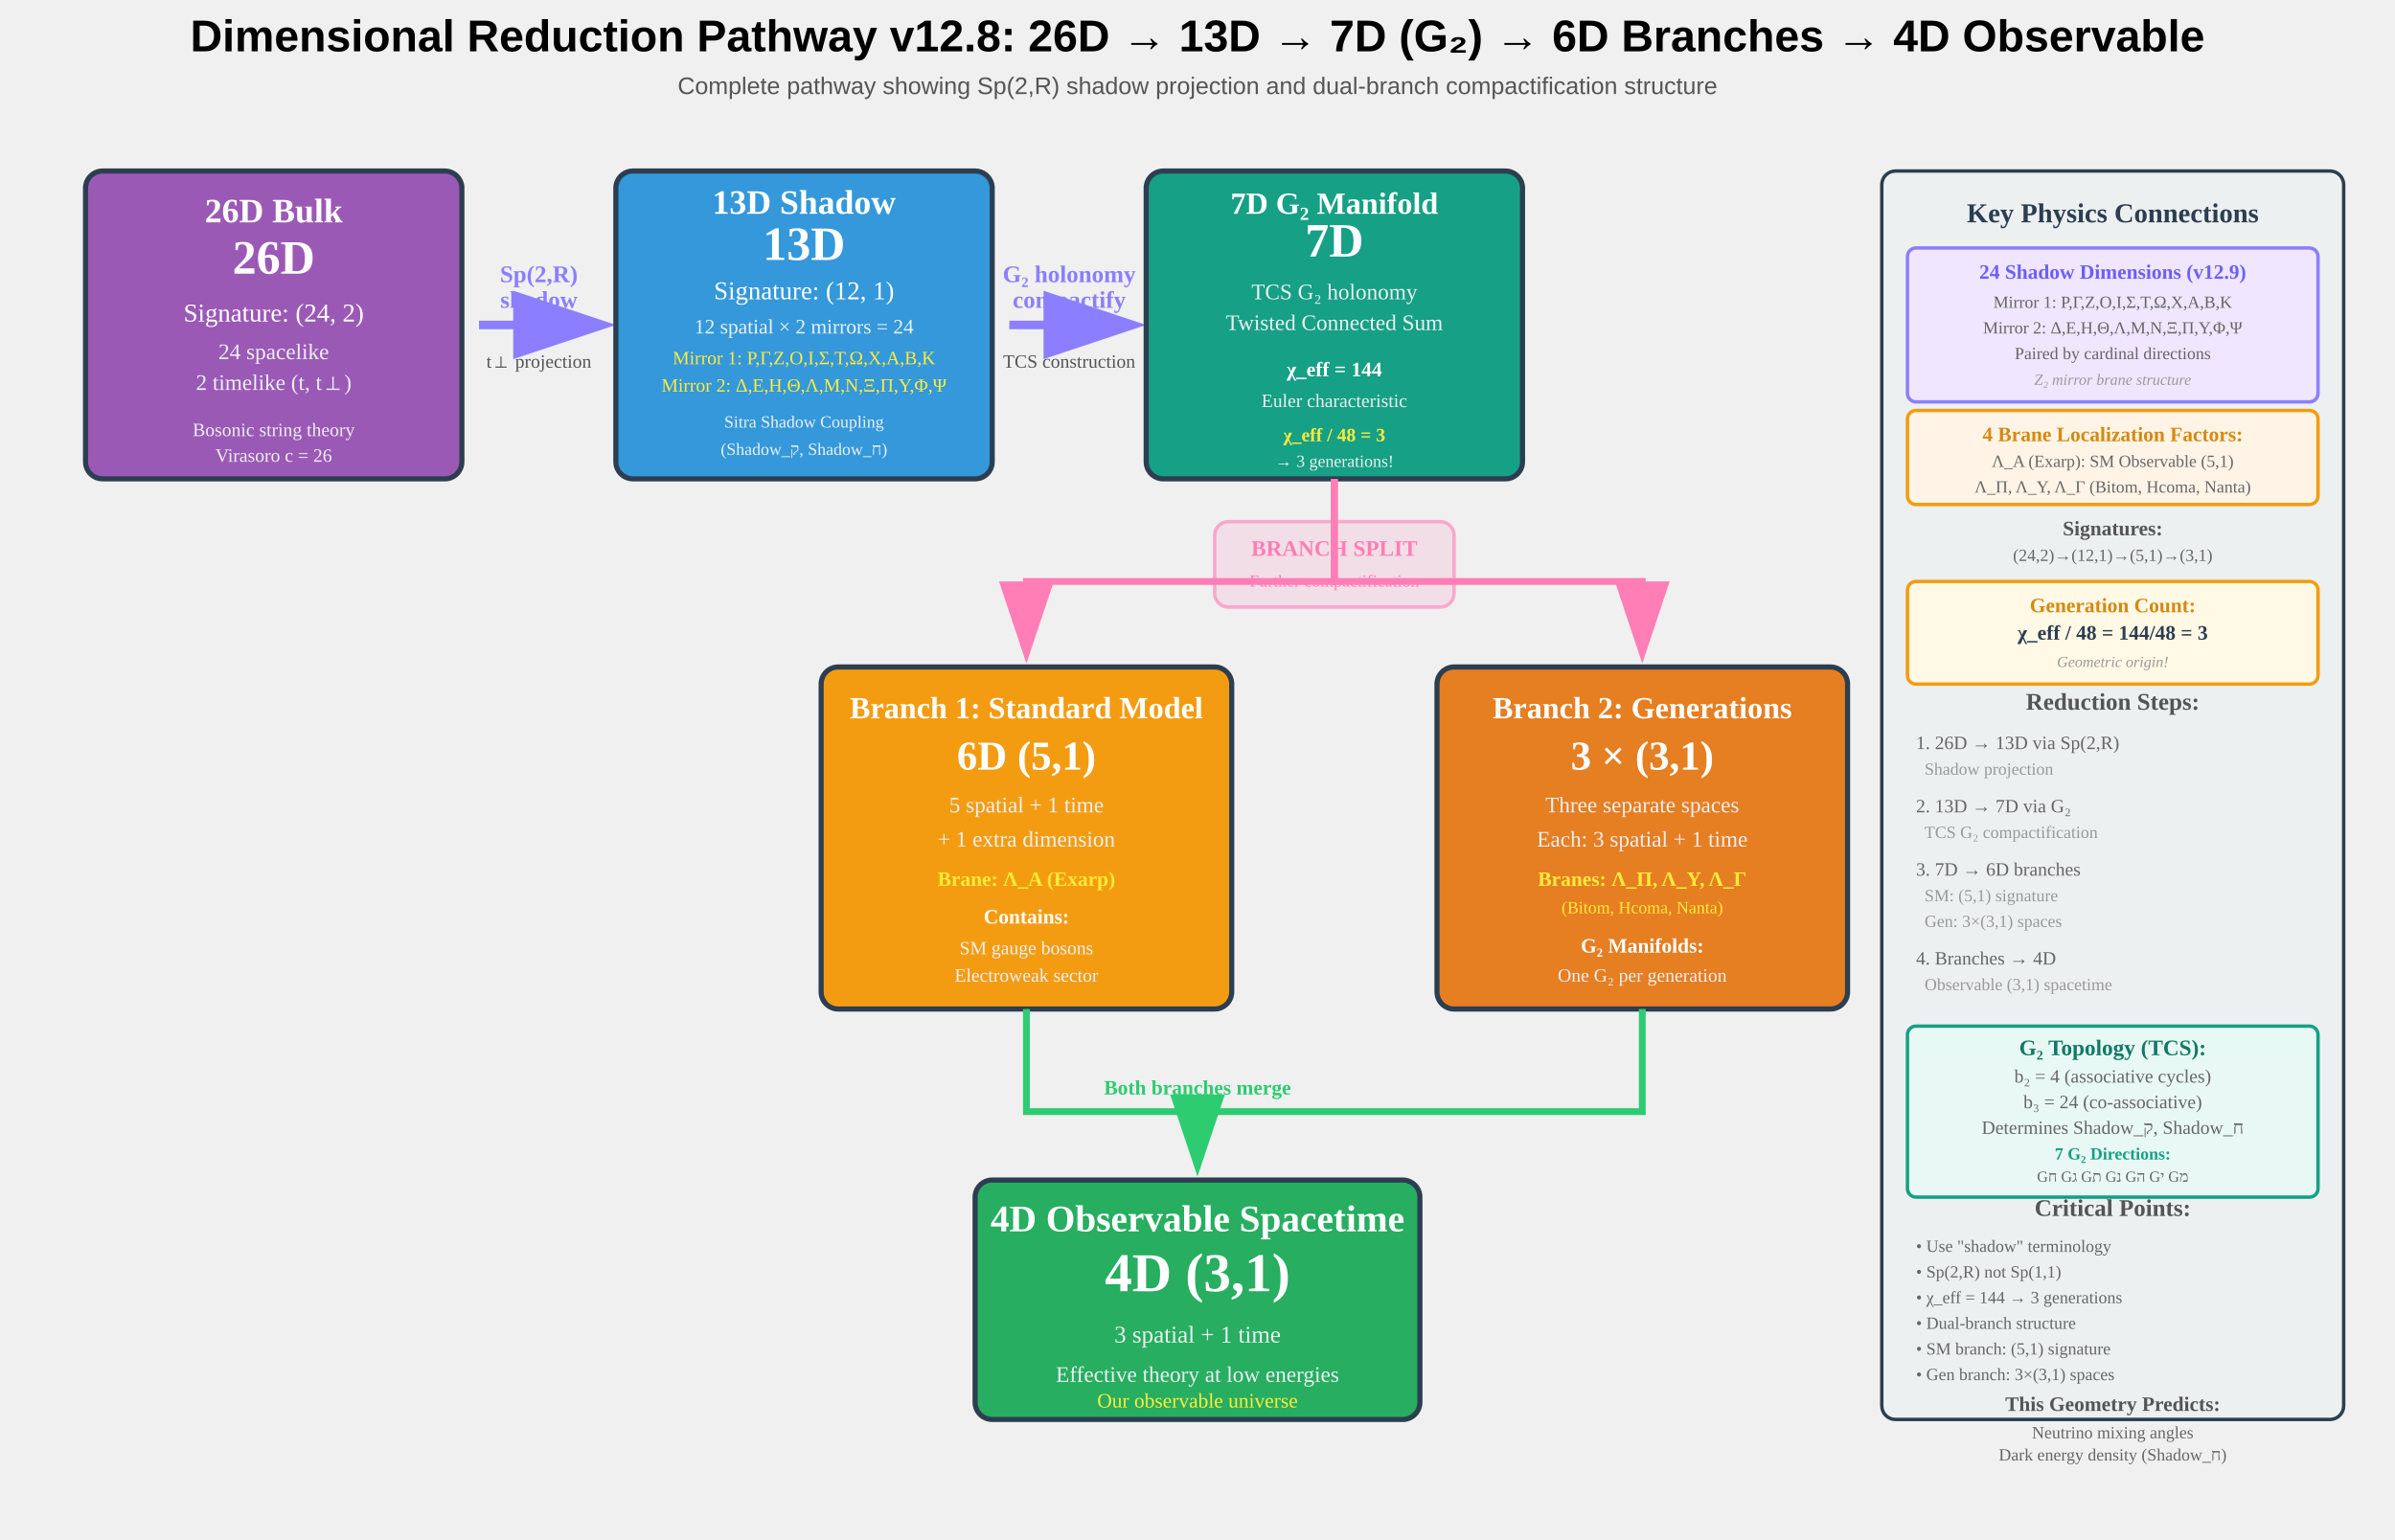
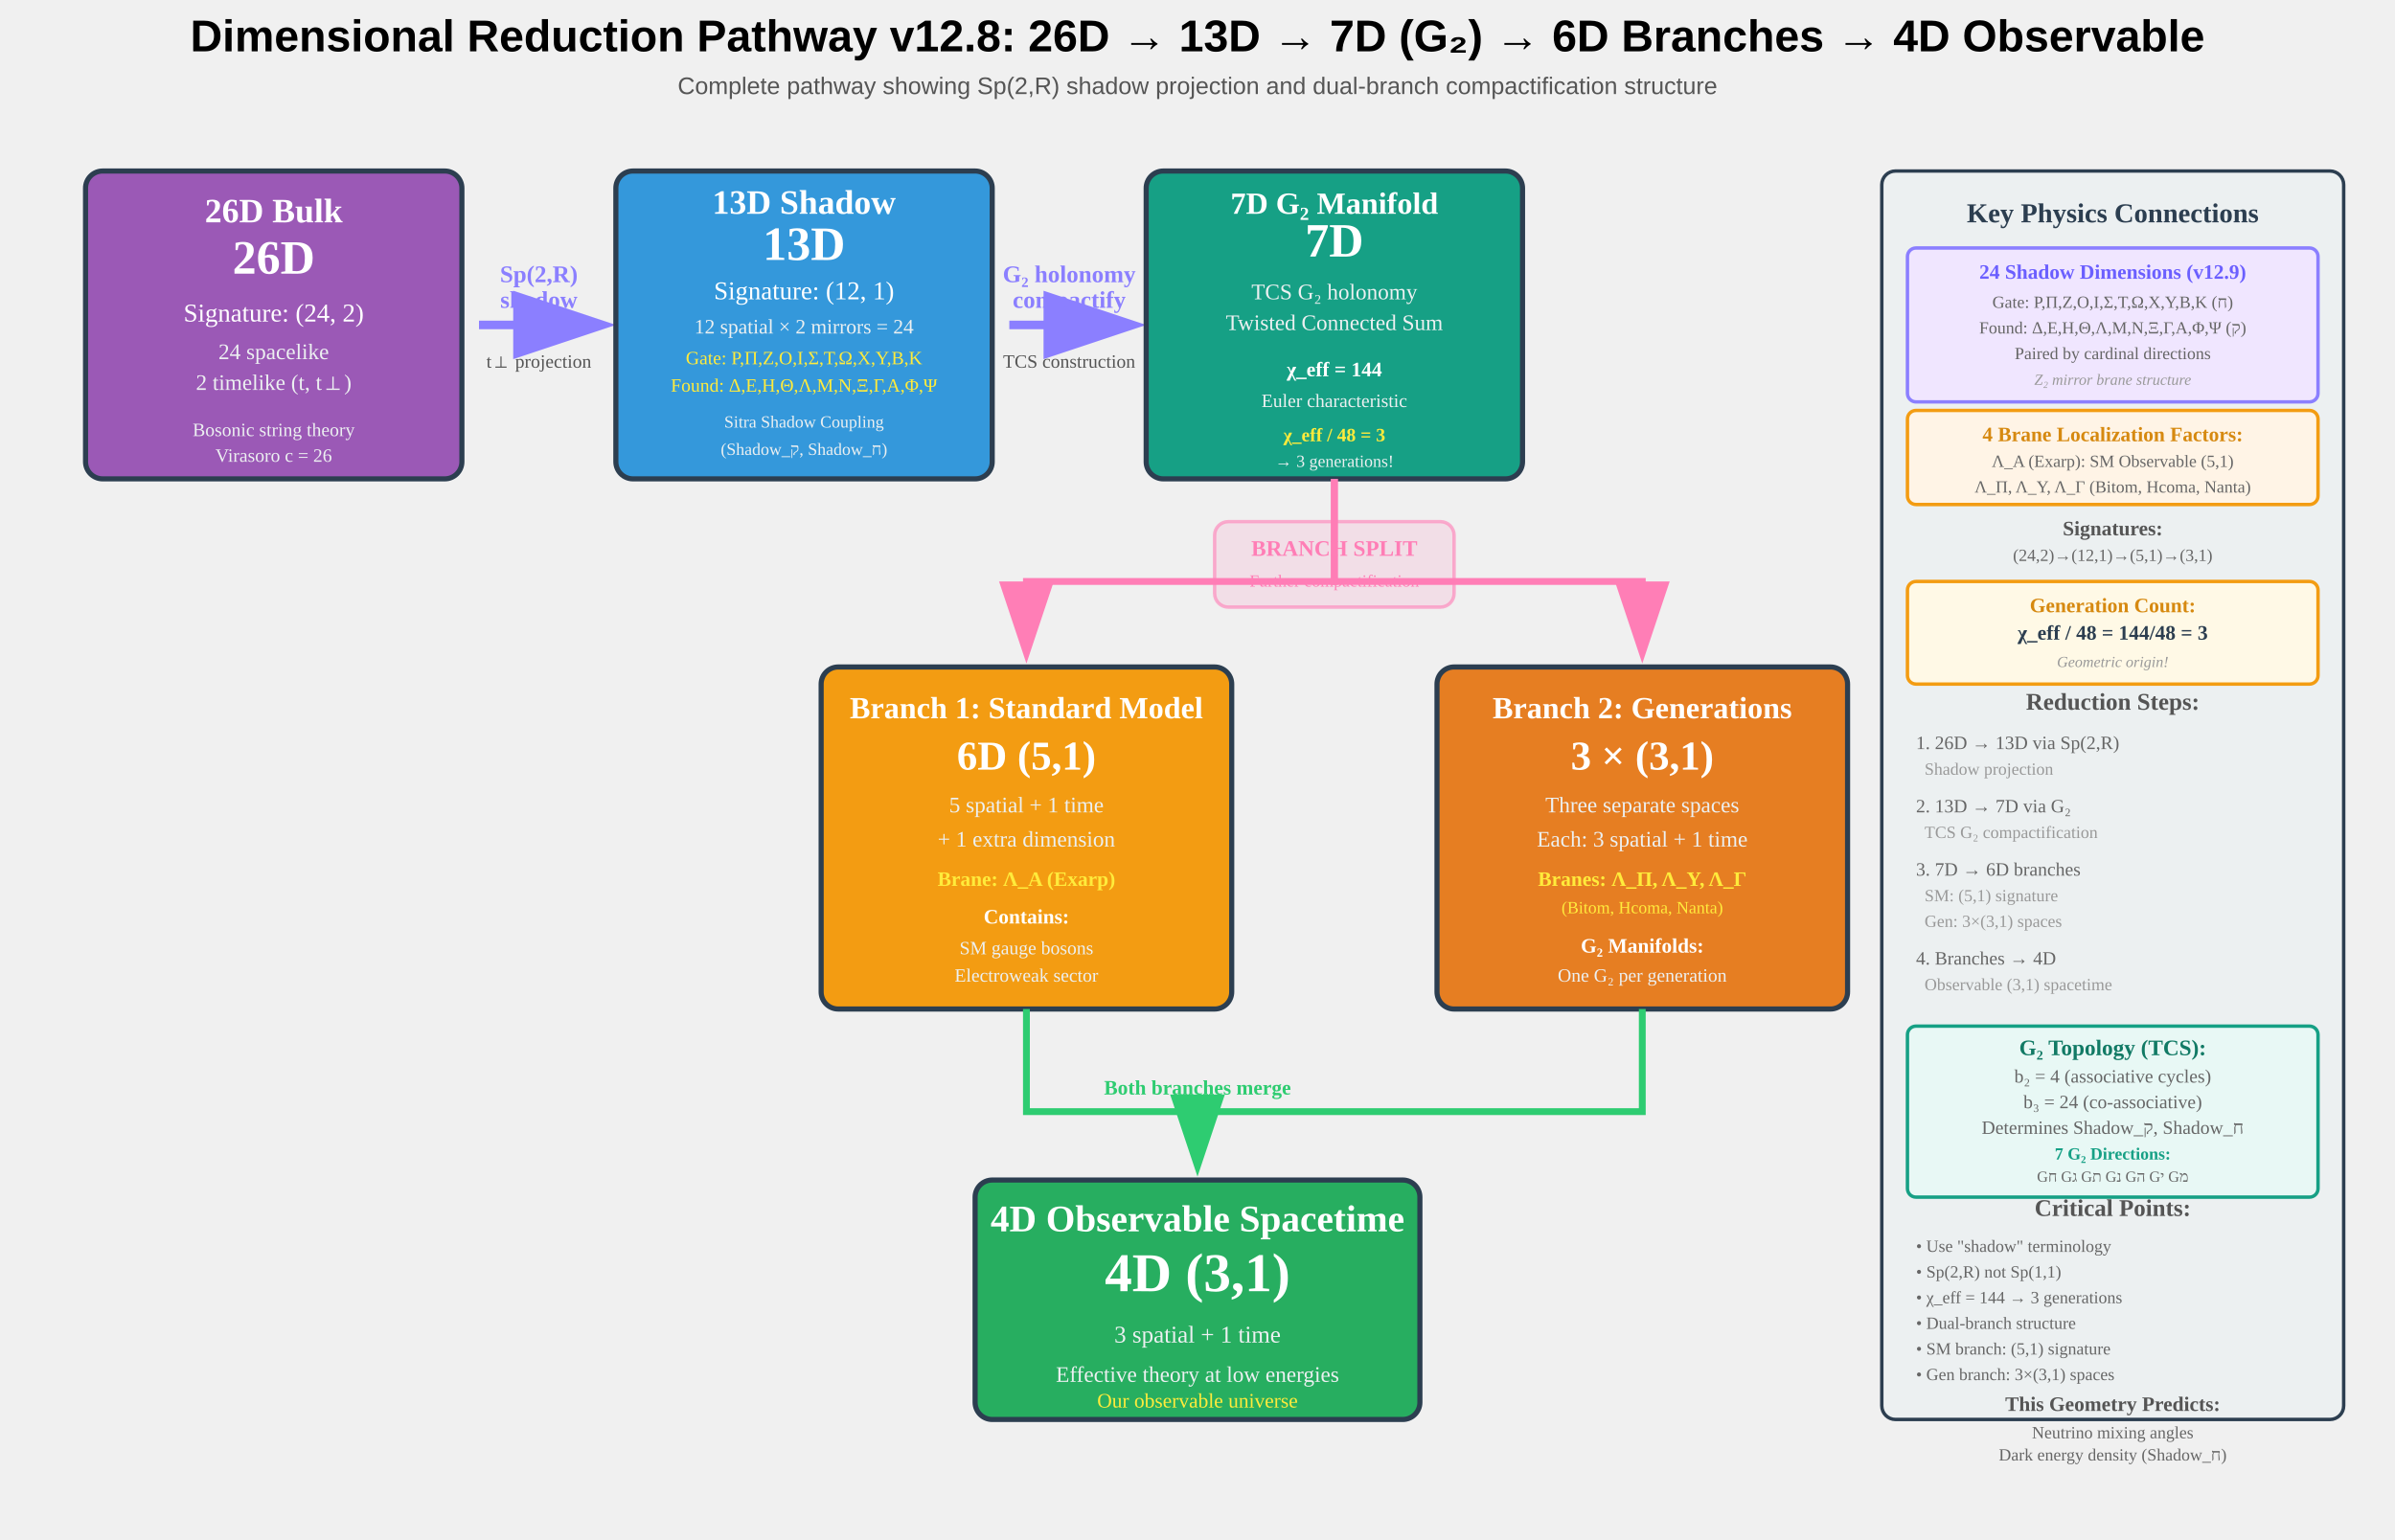
<svg xmlns="http://www.w3.org/2000/svg" width="1400" height="900">
  <text x="700" y="30" font-size="26" font-weight="bold" text-anchor="middle" font-family="Arial, sans-serif">
    Dimensional Reduction Pathway v12.8: 26D → 13D → 7D (G₂) → 6D Branches → 4D Observable
  </text>
  <text x="700" y="55" font-size="14" text-anchor="middle" font-family="Arial, sans-serif" fill="#555">
    Complete pathway showing Sp(2,R) shadow projection and dual-branch compactification structure
  </text>
  <g id="stage1">
    <rect x="50" y="100" width="220" height="180" fill="#9b59b6" stroke="#2c3e50" stroke-width="3" rx="10" />
    <text x="160" y="130" font-size="20" font-weight="bold" text-anchor="middle" fill="white">26D Bulk</text>
    <text x="160" y="160" font-size="28" font-weight="bold" text-anchor="middle" fill="white">26D</text>
    <text x="160" y="188" font-size="15" text-anchor="middle" fill="white">Signature: (24, 2)</text>
    <text x="160" y="210" font-size="13" text-anchor="middle" fill="#ecf0f1">24 spacelike</text>
    <text x="160" y="228" font-size="13" text-anchor="middle" fill="#ecf0f1">2 timelike (t, t⊥)</text>
    <text x="160" y="255" font-size="11" text-anchor="middle" fill="#ecf0f1">Bosonic string theory</text>
    <text x="160" y="270" font-size="11" text-anchor="middle" fill="#ecf0f1">Virasoro c = 26</text>
  </g>
  <g id="arrow1">
    <path d="M 280 190 L 350 190" stroke="#8b7fff" stroke-width="5" fill="none" marker-end="url(#arrowhead1)" />
    <text x="315" y="165" font-size="14" font-weight="bold" text-anchor="middle" fill="#8b7fff">Sp(2,R)</text>
    <text x="315" y="180" font-size="14" font-weight="bold" text-anchor="middle" fill="#8b7fff">shadow</text>
    <text x="315" y="215" font-size="11" text-anchor="middle" fill="#555">t⊥ projection</text>
  </g>
  <g id="stage2">
    <rect x="360" y="100" width="220" height="180" fill="#3498db" stroke="#2c3e50" stroke-width="3" rx="10" />
    <text x="470" y="125" font-size="20" font-weight="bold" text-anchor="middle" fill="white">13D Shadow</text>
    <text x="470" y="152" font-size="28" font-weight="bold" text-anchor="middle" fill="white">13D</text>
    <text x="470" y="175" font-size="15" text-anchor="middle" fill="white">Signature: (12, 1)</text>
    <text x="470" y="195" font-size="12" text-anchor="middle" fill="#ecf0f1">12 spatial × 2 mirrors = 24</text>
-     <text x="470" y="213" font-size="11" text-anchor="middle" fill="#ffeb3b">Mirror 1: Ρ,Γ,Ζ,Ο,Ι,Σ,Τ,Ω,Χ,Α,Β,Κ</text>
-     <text x="470" y="229" font-size="11" text-anchor="middle" fill="#ffeb3b">Mirror 2: Δ,Ε,Η,Θ,Λ,Μ,Ν,Ξ,Π,Υ,Φ,Ψ</text>
+     <text x="470" y="213" font-size="11" text-anchor="middle" fill="#ffeb3b">Gate: Ρ,Π,Ζ,Ο,Ι,Σ,Τ,Ω,Χ,Υ,Β,Κ</text>
+     <text x="470" y="229" font-size="11" text-anchor="middle" fill="#ffeb3b">Found: Δ,Ε,Η,Θ,Λ,Μ,Ν,Ξ,Γ,Α,Φ,Ψ</text>
    <text x="470" y="250" font-size="10" text-anchor="middle" fill="#ecf0f1">Sitra Shadow Coupling</text>
    <text x="470" y="266" font-size="10" text-anchor="middle" fill="#ecf0f1">(Shadow_ק, Shadow_ח)</text>
  </g>
  <g id="arrow2">
    <path d="M 590 190 L 660 190" stroke="#8b7fff" stroke-width="5" fill="none" marker-end="url(#arrowhead1)" />
    <text x="625" y="165" font-size="14" font-weight="bold" text-anchor="middle" fill="#8b7fff">G₂ holonomy</text>
    <text x="625" y="180" font-size="14" font-weight="bold" text-anchor="middle" fill="#8b7fff">compactify</text>
    <text x="625" y="215" font-size="11" text-anchor="middle" fill="#555">TCS construction</text>
  </g>
  <g id="stage3">
    <rect x="670" y="100" width="220" height="180" fill="#16a085" stroke="#2c3e50" stroke-width="3" rx="10" />
    <text x="780" y="125" font-size="18" font-weight="bold" text-anchor="middle" fill="white">7D G₂ Manifold</text>
    <text x="780" y="150" font-size="28" font-weight="bold" text-anchor="middle" fill="white">7D</text>
    <text x="780" y="175" font-size="13" text-anchor="middle" fill="#ecf0f1">TCS G₂ holonomy</text>
    <text x="780" y="193" font-size="13" text-anchor="middle" fill="#ecf0f1">Twisted Connected Sum</text>
    <text x="780" y="220" font-size="12" font-weight="bold" text-anchor="middle" fill="white">χ_eff = 144</text>
    <text x="780" y="238" font-size="11" text-anchor="middle" fill="#ecf0f1">Euler characteristic</text>
    <text x="780" y="258" font-size="11" font-weight="bold" text-anchor="middle" fill="#ffeb3b">χ_eff / 48 = 3</text>
    <text x="780" y="273" font-size="10" text-anchor="middle" fill="#ecf0f1">→ 3 generations!</text>
  </g>
  <g id="arrow3">
    <path d="M 780 280 L 780 340 L 600 340 L 600 380" stroke="#ff7eb6" stroke-width="4" fill="none" marker-end="url(#arrowhead2)" />
    <path d="M 780 280 L 780 340 L 960 340 L 960 380" stroke="#ff7eb6" stroke-width="4" fill="none" marker-end="url(#arrowhead2)" />
    <rect x="710" y="305" width="140" height="50" rx="8" fill="rgba(255,126,182,0.15)" stroke="rgba(255,126,182,0.6)" stroke-width="2" />
    <text x="780" y="325" font-size="13" font-weight="bold" text-anchor="middle" fill="#ff7eb6">BRANCH SPLIT</text>
    <text x="780" y="343" font-size="10" text-anchor="middle" fill="#ff7eb6">Further compactification</text>
  </g>
  <g id="branch1">
    <rect x="480" y="390" width="240" height="200" fill="#f39c12" stroke="#2c3e50" stroke-width="3" rx="10" />
    <text x="600" y="420" font-size="18" font-weight="bold" text-anchor="middle" fill="white">Branch 1: Standard Model</text>
    <text x="600" y="450" font-size="24" font-weight="bold" text-anchor="middle" fill="white">6D (5,1)</text>
    <text x="600" y="475" font-size="13" text-anchor="middle" fill="#ecf0f1">5 spatial + 1 time</text>
    <text x="600" y="495" font-size="13" text-anchor="middle" fill="#ecf0f1">+ 1 extra dimension</text>
    <text x="600" y="518" font-size="12" font-weight="bold" text-anchor="middle" fill="#ffeb3b">Brane: Λ_Α (Exarp)</text>
    <text x="600" y="540" font-size="12" font-weight="bold" text-anchor="middle" fill="white">Contains:</text>
    <text x="600" y="558" font-size="11" text-anchor="middle" fill="#ecf0f1">SM gauge bosons</text>
    <text x="600" y="574" font-size="11" text-anchor="middle" fill="#ecf0f1">Electroweak sector</text>
  </g>
  <g id="branch2">
    <rect x="840" y="390" width="240" height="200" fill="#e67e22" stroke="#2c3e50" stroke-width="3" rx="10" />
    <text x="960" y="420" font-size="18" font-weight="bold" text-anchor="middle" fill="white">Branch 2: Generations</text>
    <text x="960" y="450" font-size="24" font-weight="bold" text-anchor="middle" fill="white">3 × (3,1)</text>
    <text x="960" y="475" font-size="13" text-anchor="middle" fill="#ecf0f1">Three separate spaces</text>
    <text x="960" y="495" font-size="13" text-anchor="middle" fill="#ecf0f1">Each: 3 spatial + 1 time</text>
    <text x="960" y="518" font-size="12" font-weight="bold" text-anchor="middle" fill="#ffeb3b">Branes: Λ_Π, Λ_Υ, Λ_Γ</text>
    <text x="960" y="534" font-size="10" text-anchor="middle" fill="#ffeb3b">(Bitom, Hcoma, Nanta)</text>
    <text x="960" y="557" font-size="12" font-weight="bold" text-anchor="middle" fill="white">G₂ Manifolds:</text>
    <text x="960" y="574" font-size="11" text-anchor="middle" fill="#ecf0f1">One G₂ per generation</text>
  </g>
  <g id="convergence">
    <path d="M 600 590 L 600 650 L 700 650 L 700 680" stroke="#2ecc71" stroke-width="4" fill="none" marker-end="url(#arrowhead3)" />
    <path d="M 960 590 L 960 650 L 700 650" stroke="#2ecc71" stroke-width="4" fill="none" />
    <text x="700" y="640" font-size="12" font-weight="bold" text-anchor="middle" fill="#2ecc71">Both branches merge</text>
  </g>
  <g id="stage4">
    <rect x="570" y="690" width="260" height="140" fill="#27ae60" stroke="#2c3e50" stroke-width="3" rx="10" />
    <text x="700" y="720" font-size="22" font-weight="bold" text-anchor="middle" fill="white">4D Observable Spacetime</text>
    <text x="700" y="755" font-size="32" font-weight="bold" text-anchor="middle" fill="white">4D (3,1)</text>
    <text x="700" y="785" font-size="14" text-anchor="middle" fill="#ecf0f1">3 spatial + 1 time</text>
    <text x="700" y="808" font-size="13" text-anchor="middle" fill="#ecf0f1">Effective theory at low energies</text>
    <text x="700" y="823" font-size="12" text-anchor="middle" fill="#ffeb3b">Our observable universe</text>
  </g>
  <g id="physics-box">
    <rect x="1100" y="100" width="270" height="730" fill="#ecf0f1" stroke="#2c3e50" stroke-width="2" rx="8" />
    <text x="1235" y="130" font-size="16" font-weight="bold" text-anchor="middle" fill="#2c3e50">Key Physics Connections</text>
    <rect x="1115" y="145" width="240" height="90" fill="#f0e6ff" stroke="#8b7fff" stroke-width="2" rx="5" />
    <text x="1235" y="163" font-size="12" font-weight="bold" text-anchor="middle" fill="#6b5fff">24 Shadow Dimensions (v12.9)</text>
-     <text x="1235" y="180" font-size="10" text-anchor="middle" fill="#666">Mirror 1: Ρ,Γ,Ζ,Ο,Ι,Σ,Τ,Ω,Χ,Α,Β,Κ</text>
-     <text x="1235" y="195" font-size="10" text-anchor="middle" fill="#666">Mirror 2: Δ,Ε,Η,Θ,Λ,Μ,Ν,Ξ,Π,Υ,Φ,Ψ</text>
+     <text x="1235" y="180" font-size="10" text-anchor="middle" fill="#666">Gate: Ρ,Π,Ζ,Ο,Ι,Σ,Τ,Ω,Χ,Υ,Β,Κ (ח)</text>
+     <text x="1235" y="195" font-size="10" text-anchor="middle" fill="#666">Found: Δ,Ε,Η,Θ,Λ,Μ,Ν,Ξ,Γ,Α,Φ,Ψ (ק)</text>
    <text x="1235" y="210" font-size="10" text-anchor="middle" fill="#666">Paired by cardinal directions</text>
    <text x="1235" y="225" font-size="9" text-anchor="middle" fill="#999" font-style="italic">Z₂ mirror brane structure</text>
    <rect x="1115" y="240" width="240" height="55" fill="#fff4e6" stroke="#f39c12" stroke-width="2" rx="5" />
    <text x="1235" y="258" font-size="12" font-weight="bold" text-anchor="middle" fill="#d68910">4 Brane Localization Factors:</text>
    <text x="1235" y="273" font-size="10" text-anchor="middle" fill="#666">Λ_Α (Exarp): SM Observable (5,1)</text>
    <text x="1235" y="288" font-size="10" text-anchor="middle" fill="#666">Λ_Π, Λ_Υ, Λ_Γ (Bitom, Hcoma, Nanta)</text>
    <text x="1235" y="313" font-size="12" font-weight="bold" text-anchor="middle" fill="#555">Signatures:</text>
    <text x="1235" y="328" font-size="10" text-anchor="middle" fill="#666">(24,2)→(12,1)→(5,1)→(3,1)</text>
    <rect x="1115" y="340" width="240" height="60" fill="#fff9e6" stroke="#f39c12" stroke-width="2" rx="5" />
    <text x="1235" y="358" font-size="12" font-weight="bold" text-anchor="middle" fill="#d68910">Generation Count:</text>
    <text x="1235" y="374" font-size="12" font-weight="bold" text-anchor="middle" fill="#2c3e50">χ_eff / 48 = 144/48 = 3</text>
    <text x="1235" y="390" font-size="9" text-anchor="middle" fill="#999" font-style="italic">Geometric origin!</text>
    <text x="1235" y="415" font-size="14" font-weight="bold" text-anchor="middle" fill="#555">Reduction Steps:</text>
    <text x="1120" y="438" font-size="11" text-anchor="start" fill="#666">1. 26D → 13D via Sp(2,R)</text>
    <text x="1125" y="453" font-size="10" text-anchor="start" fill="#999">Shadow projection</text>
    <text x="1120" y="475" font-size="11" text-anchor="start" fill="#666">2. 13D → 7D via G₂</text>
    <text x="1125" y="490" font-size="10" text-anchor="start" fill="#999">TCS G₂ compactification</text>
    <text x="1120" y="512" font-size="11" text-anchor="start" fill="#666">3. 7D → 6D branches</text>
    <text x="1125" y="527" font-size="10" text-anchor="start" fill="#999">SM: (5,1) signature</text>
    <text x="1125" y="542" font-size="10" text-anchor="start" fill="#999">Gen: 3×(3,1) spaces</text>
    <text x="1120" y="564" font-size="11" text-anchor="start" fill="#666">4. Branches → 4D</text>
    <text x="1125" y="579" font-size="10" text-anchor="start" fill="#999">Observable (3,1) spacetime</text>
    <rect x="1115" y="600" width="240" height="100" fill="#e8f8f5" stroke="#16a085" stroke-width="2" rx="5" />
    <text x="1235" y="617" font-size="13" font-weight="bold" text-anchor="middle" fill="#117a65">G₂ Topology (TCS):</text>
    <text x="1235" y="633" font-size="11" text-anchor="middle" fill="#666">b₂ = 4 (associative cycles)</text>
    <text x="1235" y="648" font-size="11" text-anchor="middle" fill="#666">b₃ = 24 (co-associative)</text>
    <text x="1235" y="663" font-size="11" text-anchor="middle" fill="#666">Determines Shadow_ק, Shadow_ח</text>
    <text x="1235" y="678" font-size="10" font-weight="bold" text-anchor="middle" fill="#16a085">7 G₂ Directions:</text>
    <text x="1235" y="691" font-size="9" text-anchor="middle" fill="#666">Gח Gג Gת Gנ Gה Gי Gמ</text>
    <text x="1235" y="711" font-size="14" font-weight="bold" text-anchor="middle" fill="#555">Critical Points:</text>
    <text x="1120" y="732" font-size="10" text-anchor="start" fill="#666">• Use "shadow" terminology</text>
    <text x="1120" y="747" font-size="10" text-anchor="start" fill="#666">• Sp(2,R) not Sp(1,1)</text>
    <text x="1120" y="762" font-size="10" text-anchor="start" fill="#666">• χ_eff = 144 → 3 generations</text>
    <text x="1120" y="777" font-size="10" text-anchor="start" fill="#666">• Dual-branch structure</text>
    <text x="1120" y="792" font-size="10" text-anchor="start" fill="#666">• SM branch: (5,1) signature</text>
    <text x="1120" y="807" font-size="10" text-anchor="start" fill="#666">• Gen branch: 3×(3,1) spaces</text>
    <rect x="1115" y="820" width="240" height="0" fill="#fef5e7" stroke="#d68910" stroke-width="0" rx="5" />
    <text x="1235" y="825" font-size="12" font-weight="bold" text-anchor="middle" fill="#555">This Geometry Predicts:</text>
    <text x="1235" y="841" font-size="10" text-anchor="middle" fill="#666">Neutrino mixing angles</text>
    <text x="1235" y="854" font-size="10" text-anchor="middle" fill="#666">Dark energy density (Shadow_ח)</text>
  </g>
  <defs>
    <marker id="arrowhead1" markerWidth="12" markerHeight="12" refX="10" refY="4" orient="auto">
      <polygon points="0 0, 12 4, 0 8" fill="#8b7fff" />
    </marker>
    <marker id="arrowhead2" markerWidth="12" markerHeight="12" refX="10" refY="4" orient="auto">
      <polygon points="0 0, 12 4, 0 8" fill="#ff7eb6" />
    </marker>
    <marker id="arrowhead3" markerWidth="12" markerHeight="12" refX="10" refY="4" orient="auto">
      <polygon points="0 0, 12 4, 0 8" fill="#2ecc71" />
    </marker>
  </defs>
</svg>
